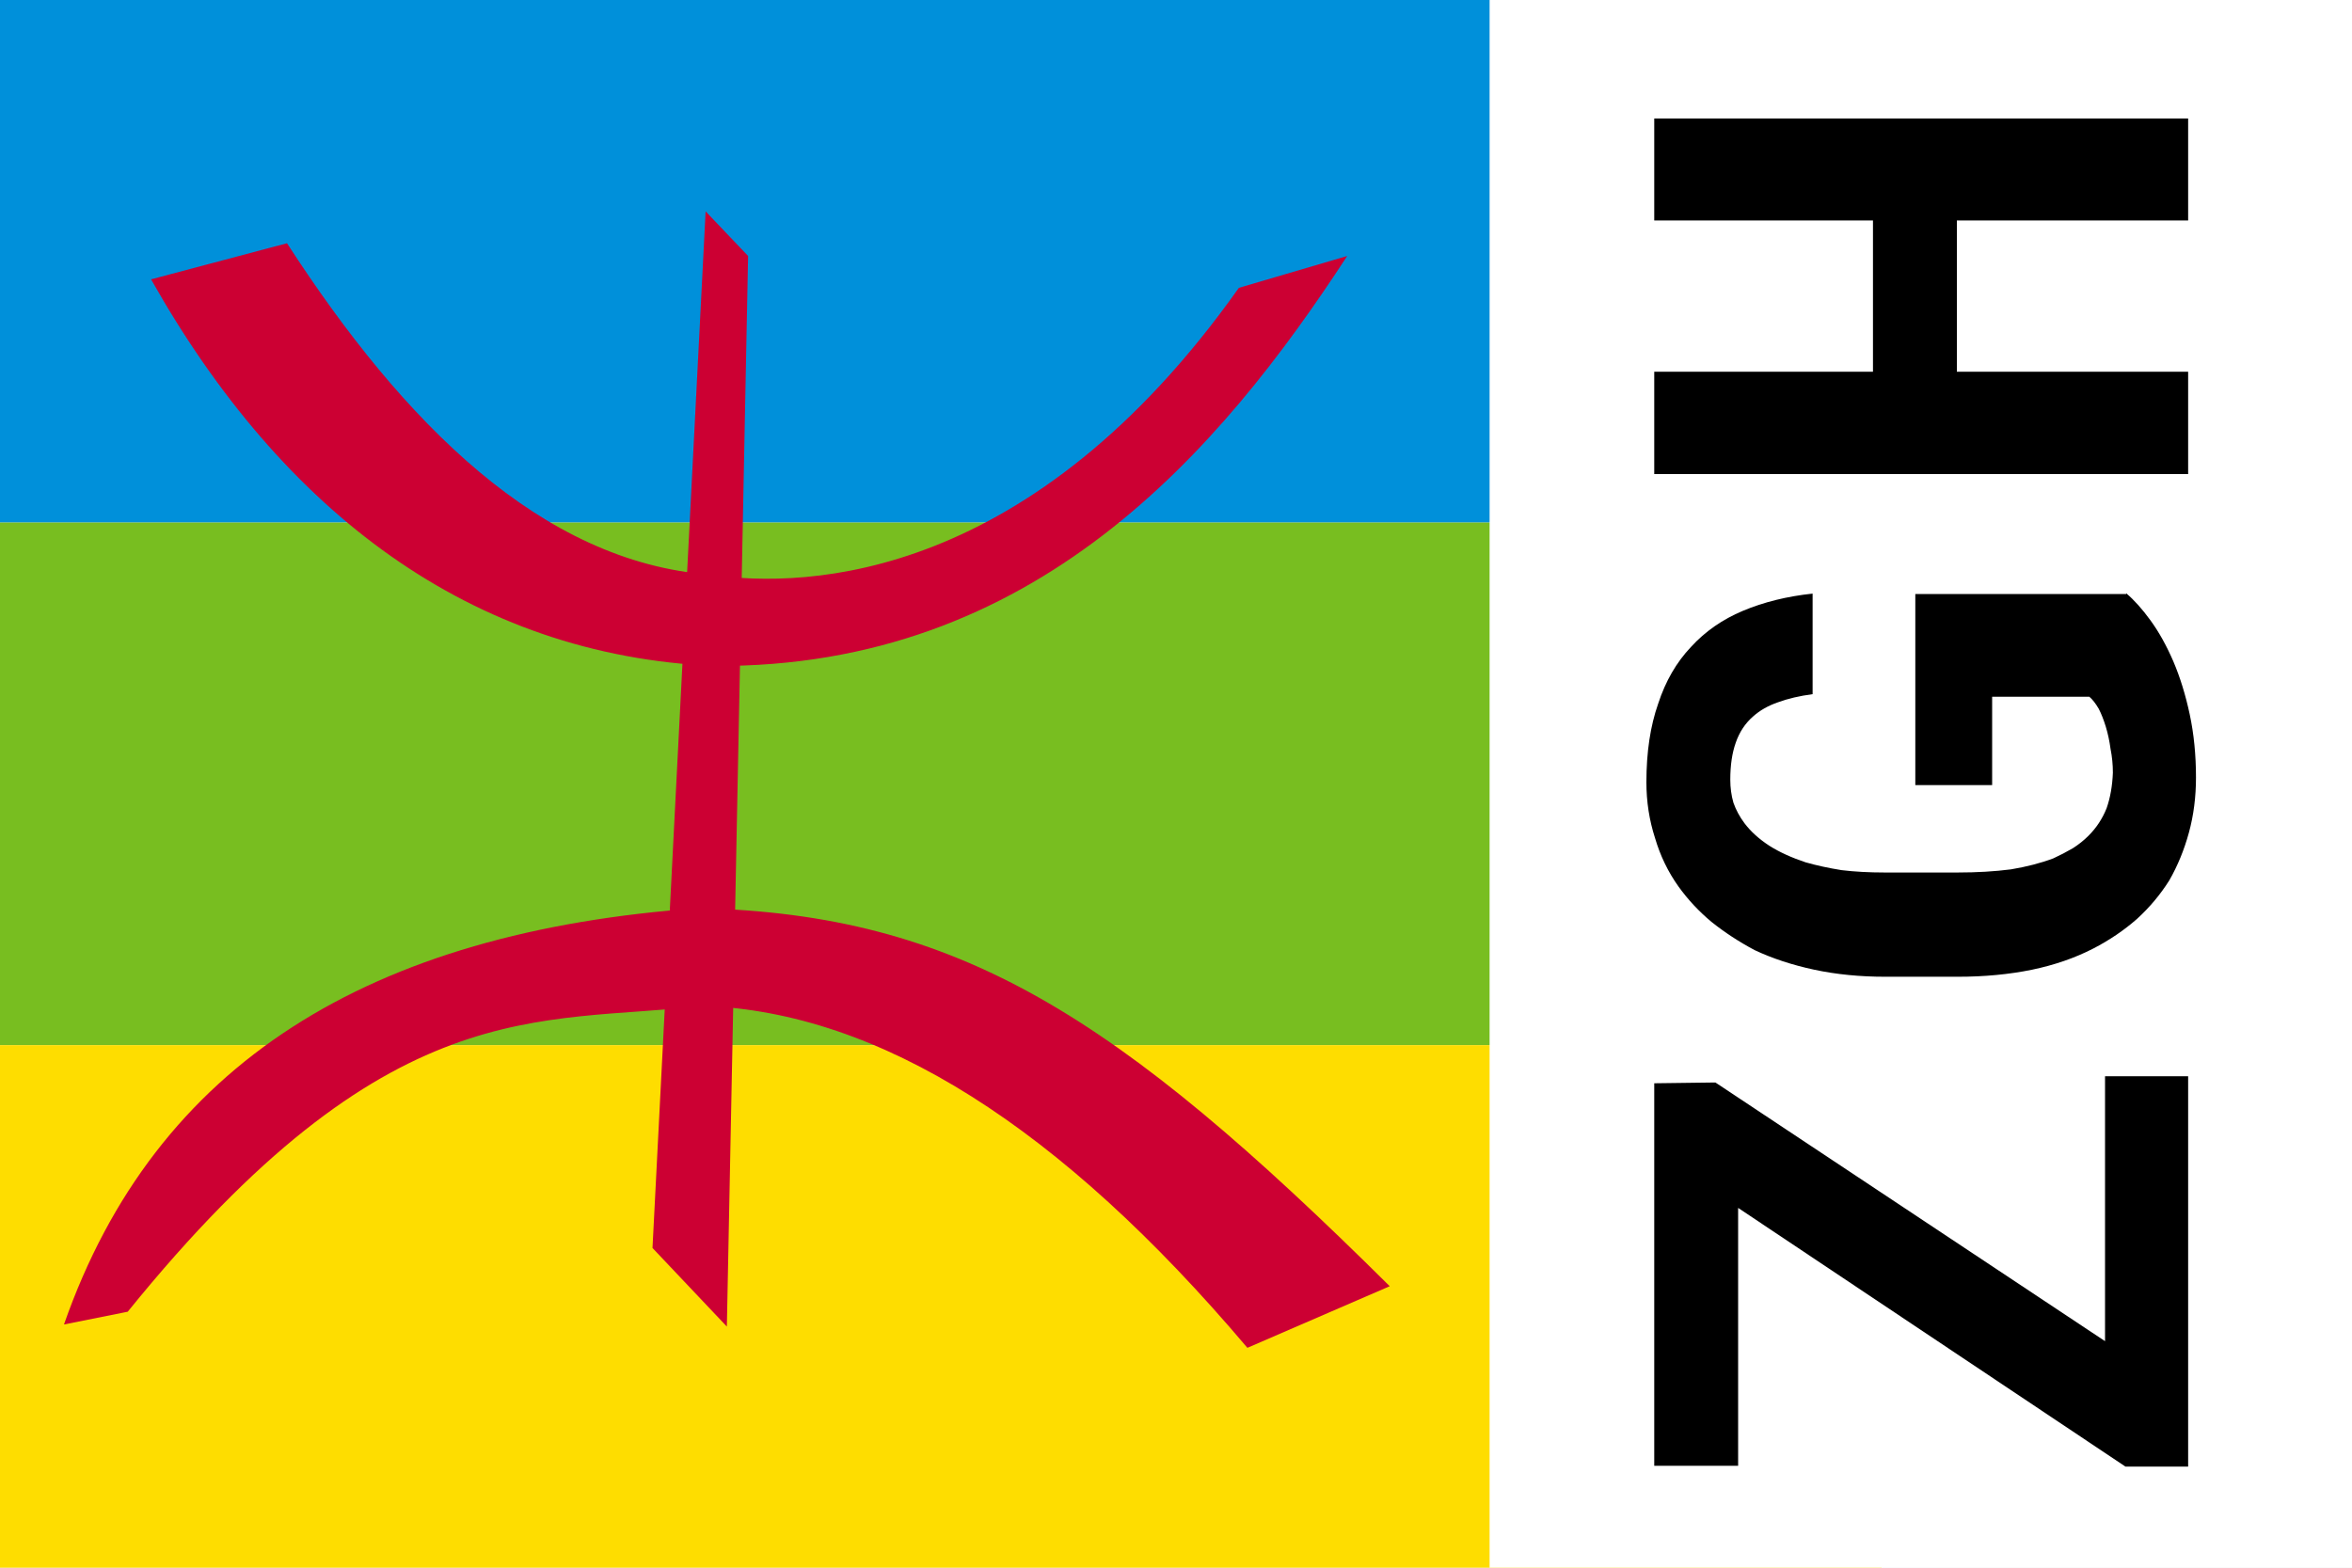
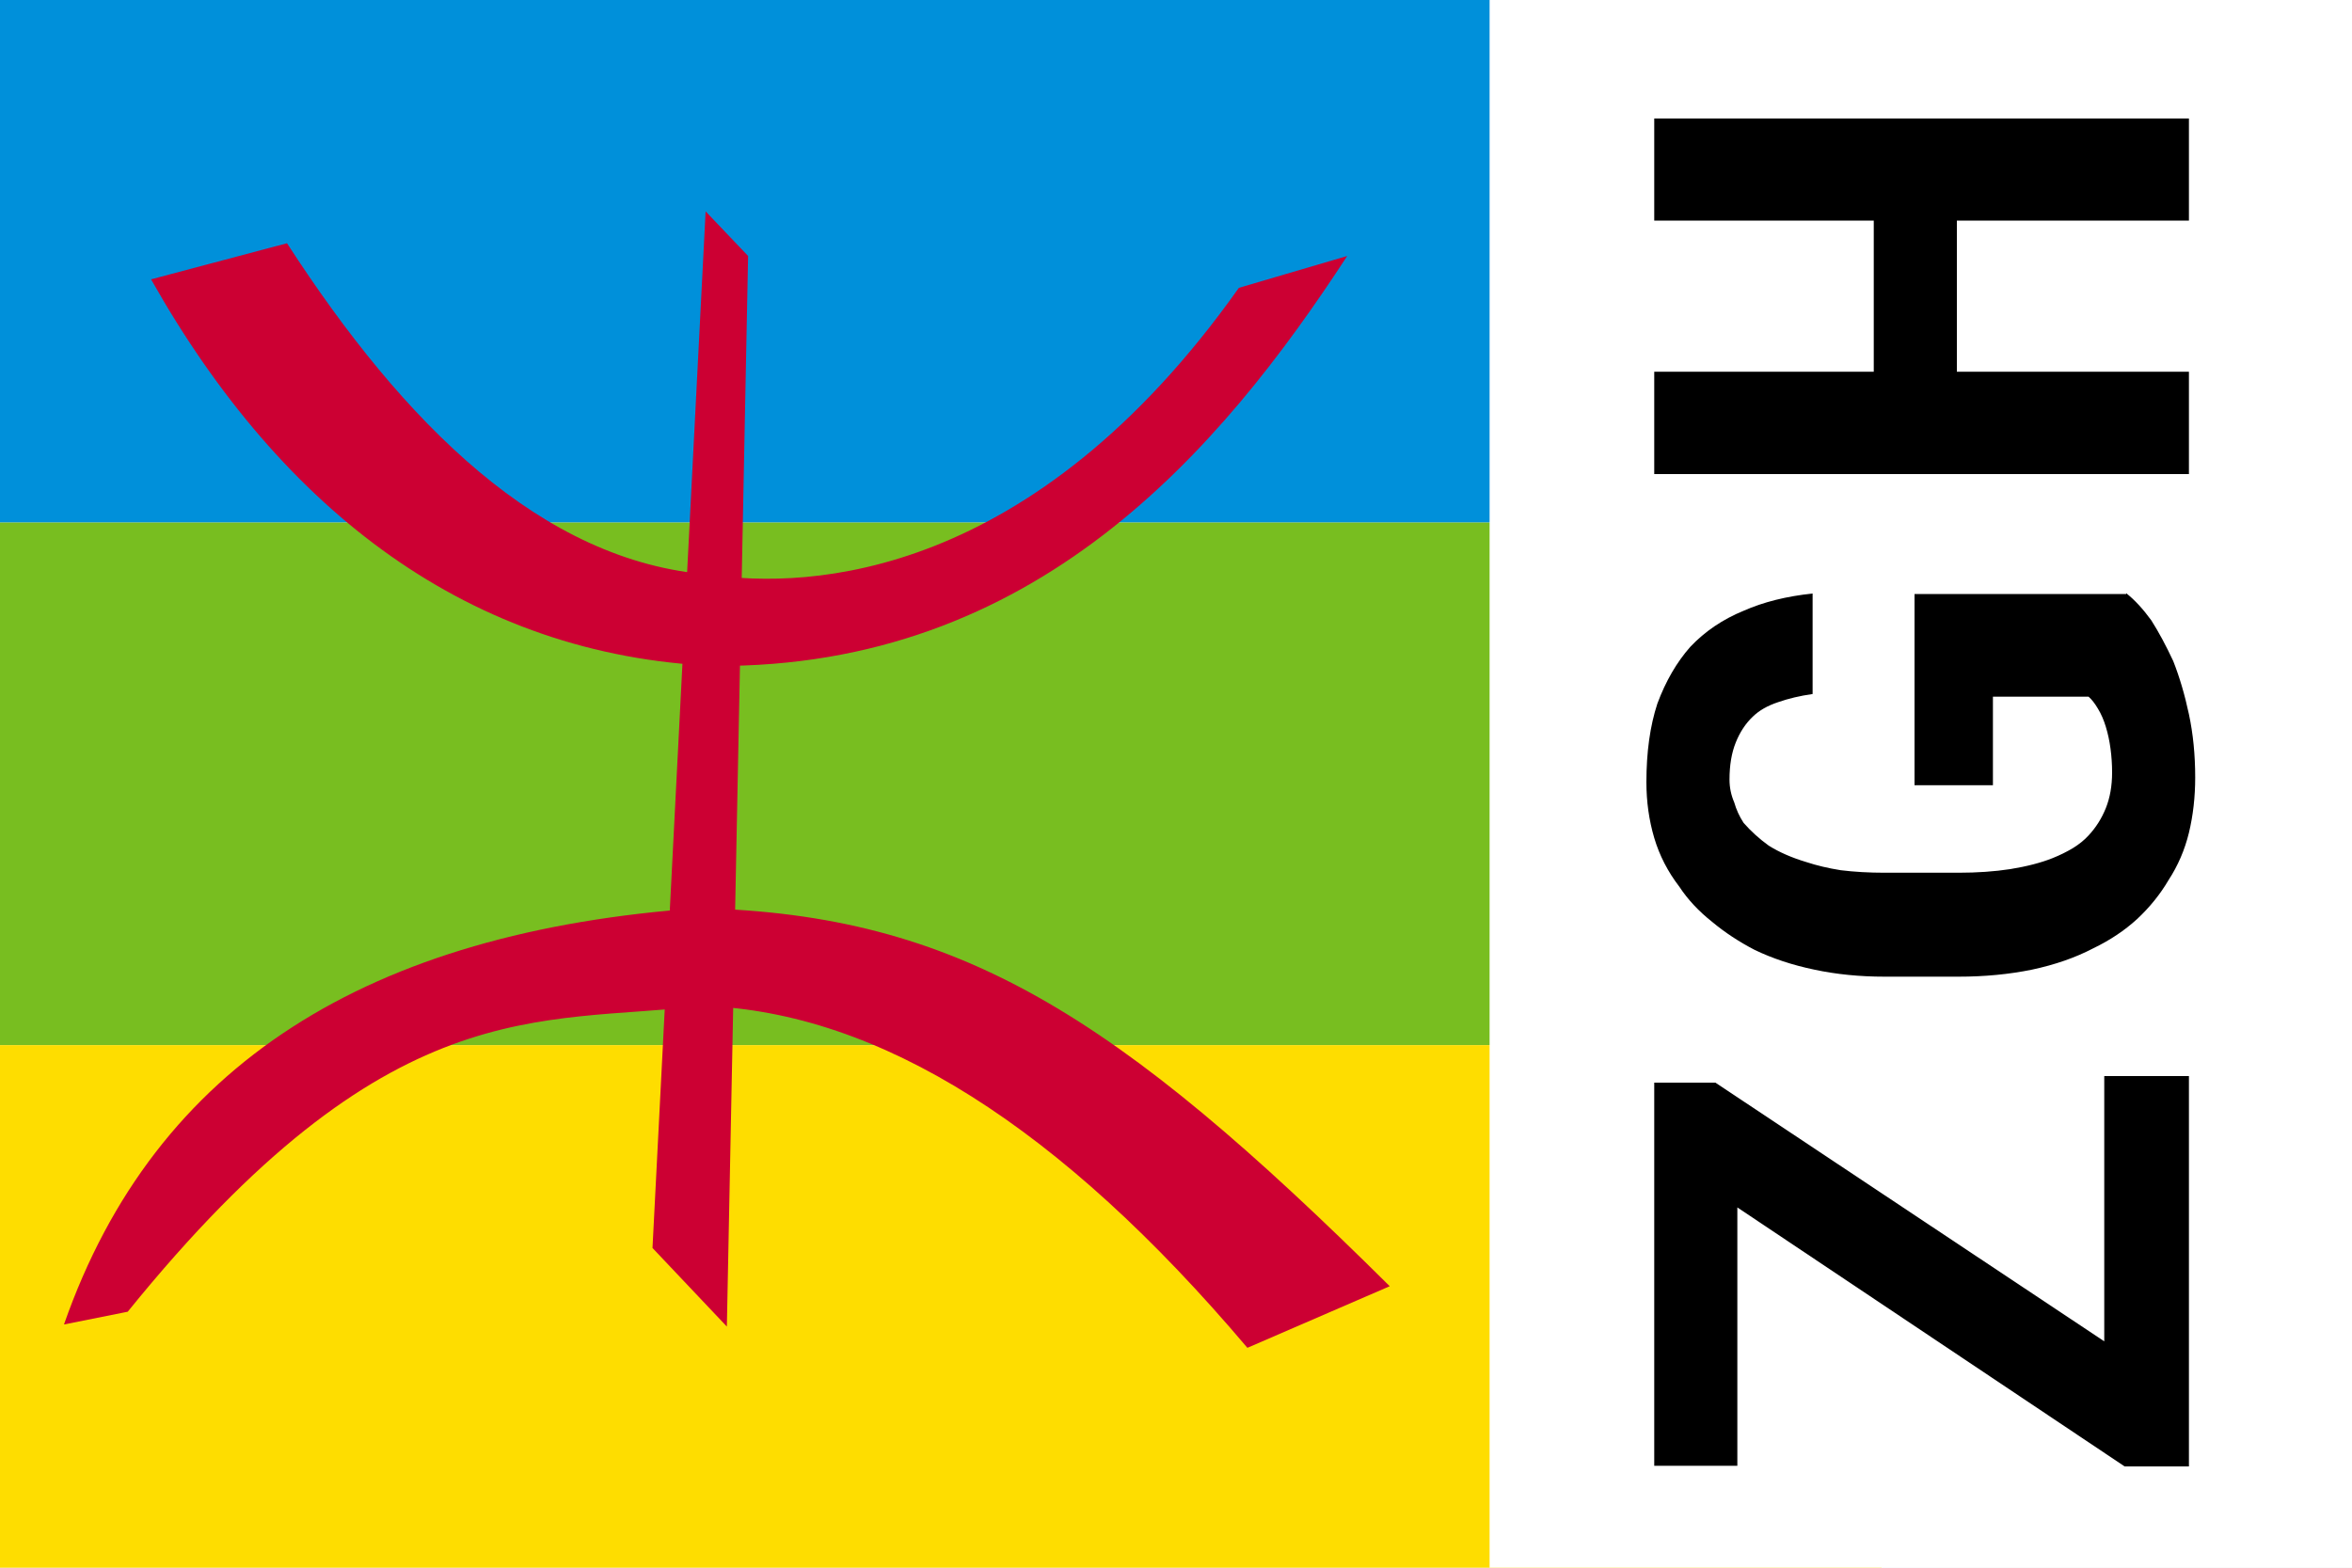
<svg xmlns="http://www.w3.org/2000/svg" width="30" height="20">
  <symbol id="Berber_flag" width="30" height="20" viewBox="0 0 900 600">
    <path d="M0 0h900v200H0z" fill="#0090DA" />
    <path d="M0 200h900v200H0z" fill="#78BE20" />
    <path d="M0 400h900v200H0z" fill="#FEDD00" />
    <path d="m429.68 477.64 28.455 30.081 8.13-409.75-16.26-17.073z" fill="#C03" />
    <path d="m657.32 515.85 54.471-23.577c-104.88-104.06-165.04-142.28-264.22-144.71-126.02 8.943-208.13 59.349-243.09 159.35l24.39-4.878c99.999-123.58 156.91-109.76 220.32-117.07 67.479 2.439 136.58 46.341 208.13 130.89v-3e-4zm-367.48-422.76-52.032 13.821c50.406 89.43 122.76 143.9 215.44 147.97 122.76.813 193.49-82.113 242.27-156.91l-41.463 12.195c-78.861 111.38-164.23 115.45-202.44 109.76-64.227-4.878-117.07-57.723-161.79-126.83z" fill="#C03" />
  </symbol>
  <use x="-6" href="#Berber_flag" />
  <path d="M19 0h11v20H19z" fill="#fff" />
-   <path transform="matrix(0 -.1.1 0 0 0)" d="m-171.1 268.5 33-49.7-.1-7.8h-48.8v10.7h32.9l-33 49.4v8h49.8v-10.6zm95.32 2.7v-26.9h-24.38v9.8h11.27v12.4q-.51.6-1.54 1.2-.98.5-2.29.9-1.32.4-2.81.6-1.5.3-3.05.3-2.53-.1-4.53-.8-2-.8-3.5-2.3-.9-.9-1.6-2-.7-1.2-1.3-2.5-.9-2.4-1.4-5.4-.4-3.1-.4-6.8v-9.3q0-3 .3-5.5.4-2.5 1-4.6.9-2.7 2.1-4.6 1.3-2 2.9-3.2 1.2-.9 2.6-1.4 1.4-.4 2.94-.4 2.77 0 4.73.7 2.02.7 3.33 2.2 1.17 1.3 1.82 3.2.7 1.9 1.03 4.4h12.83q-.52-4.9-2.2-8.9-1.64-3.9-4.59-6.6-2.95-2.8-7.26-4.2-4.26-1.5-10.01-1.5-3.72 0-7.12 1.1-3.4 1-6.2 3-2.5 1.8-4.5 4.2-2 2.5-3.6 5.5-1.6 3.4-2.5 7.6t-.9 9.1v9.2q0 5.1.9 9.5.9 4.3 2.7 7.8 1.6 3.1 3.8 5.6 2.2 2.4 4.9 4.1 2.8 1.6 6.1 2.5t7.03.9q4.3 0 8.05-.8 3.74-.8 6.78-2.1 3-1.3 5.2-2.9t3.46-3.1zm60.66 7.9v-68.1h-13.01v27.9h-19.29v-27.9h-13.06v68.1h13.06v-29.5h19.29v29.5z" />
+   <path transform="matrix(0 -.2.2 0 0 0)" d="m-85.56 134.2 16.5-24.8v-3.9h-24.44v5.3h16.48l-16.52 24.7v4.1h24.9v-5.4zm47.67 1.4v-13.5h-12.2v5h5.65v6.1q-.26.3-.77.6-.49.3-1.15.5-.65.2-1.4.3t-1.52.1q-1.27 0-2.27-.4-.99-.4-1.74-1.1-.44-.4-.81-1-.36-.6-.64-1.3-.44-1.1-.7-2.7-.23-1.5-.23-3.3v-4.7q0-1.5.16-2.8.19-1.2.52-2.2.42-1.4 1.05-2.4.65-.9 1.45-1.6.61-.4 1.31-.6.7-.3 1.45-.3 1.38 0 2.37.4 1 .4 1.66 1.1.58.6.91 1.6.35 1 .52 2.2h6.41q-.26-2.5-1.1-4.4-.82-2-2.3-3.4-1.47-1.3-3.62-2.1-2.13-.7-5.01-.7-1.87 0-3.56.5-1.68.5-3.11 1.6-1.22.8-2.25 2.1-1 1.2-1.78 2.7-.82 1.7-1.26 3.8-.45 2.1-.45 4.5v4.7q0 2.5.45 4.7.47 2.2 1.36 3.9.77 1.6 1.87 2.8 1.12 1.2 2.48 2 1.38.9 3.02 1.3 1.66.4 3.53.4 2.16 0 4.03-.4t3.39-1q1.5-.7 2.6-1.4 1.1-.8 1.73-1.6zm30.329 4v-34.1h-6.509v14h-9.64v-14h-6.53v34.1h6.53v-14.8h9.64v14.8z" />
</svg>
